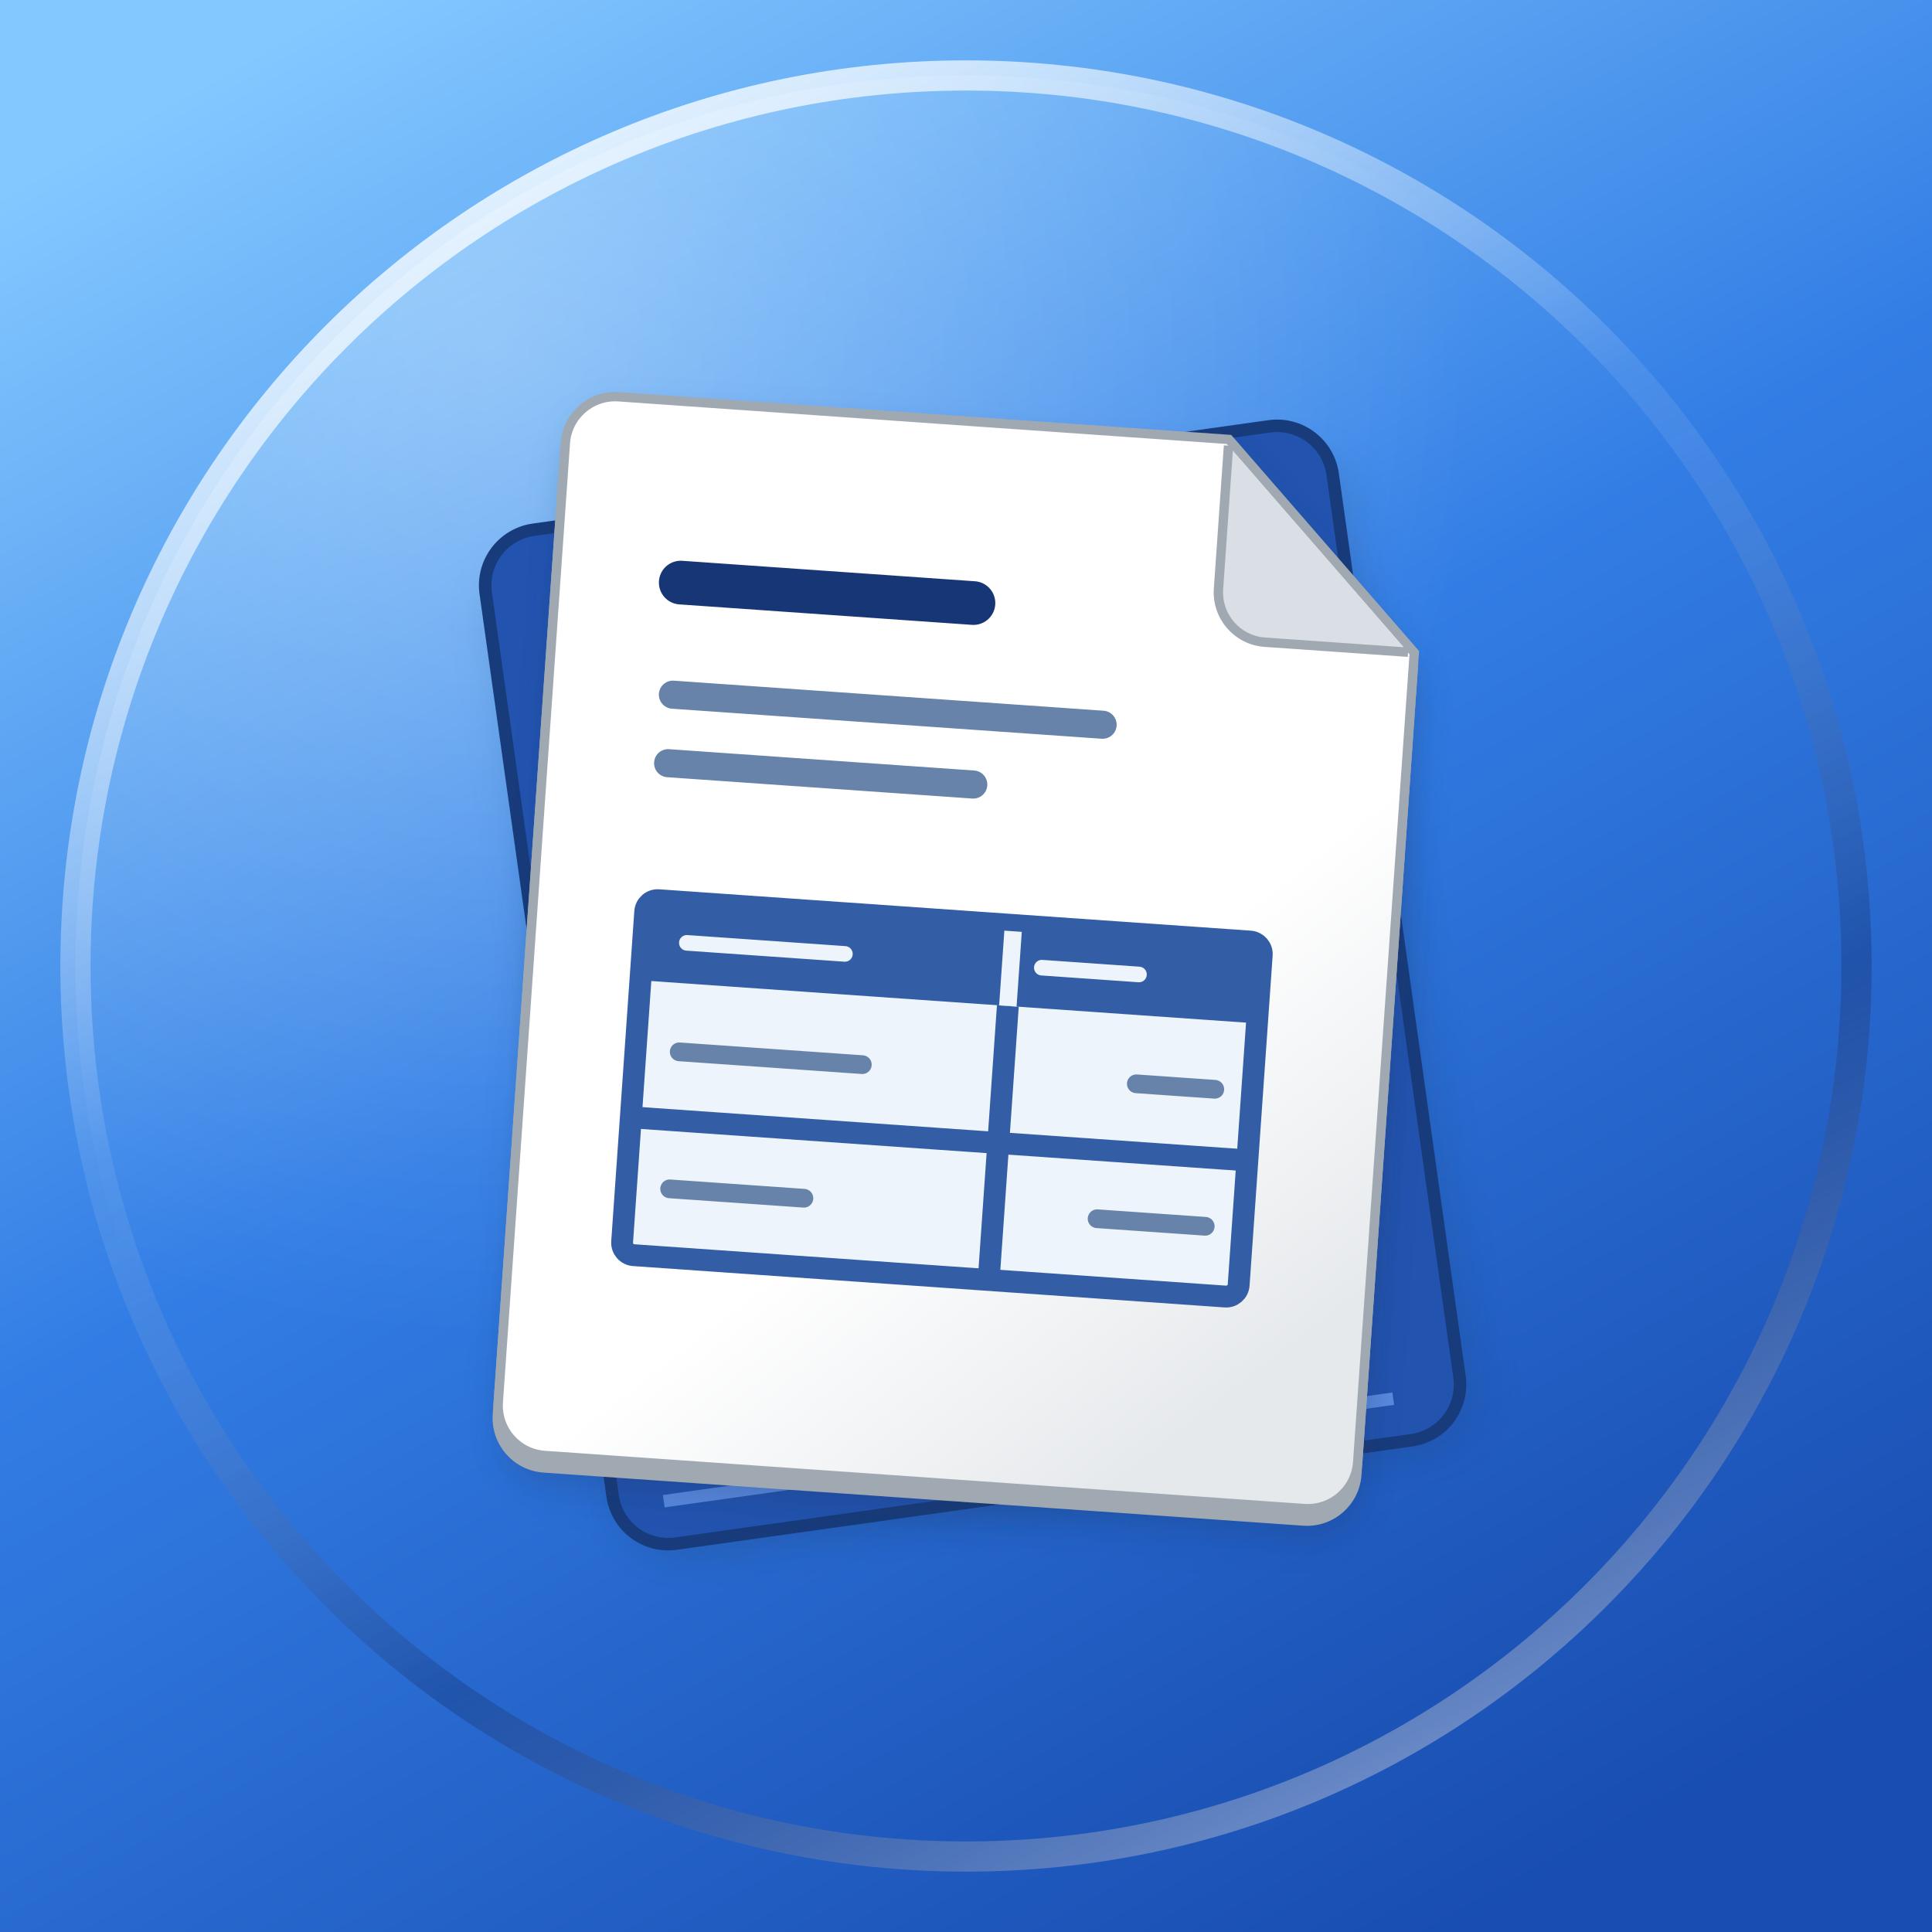
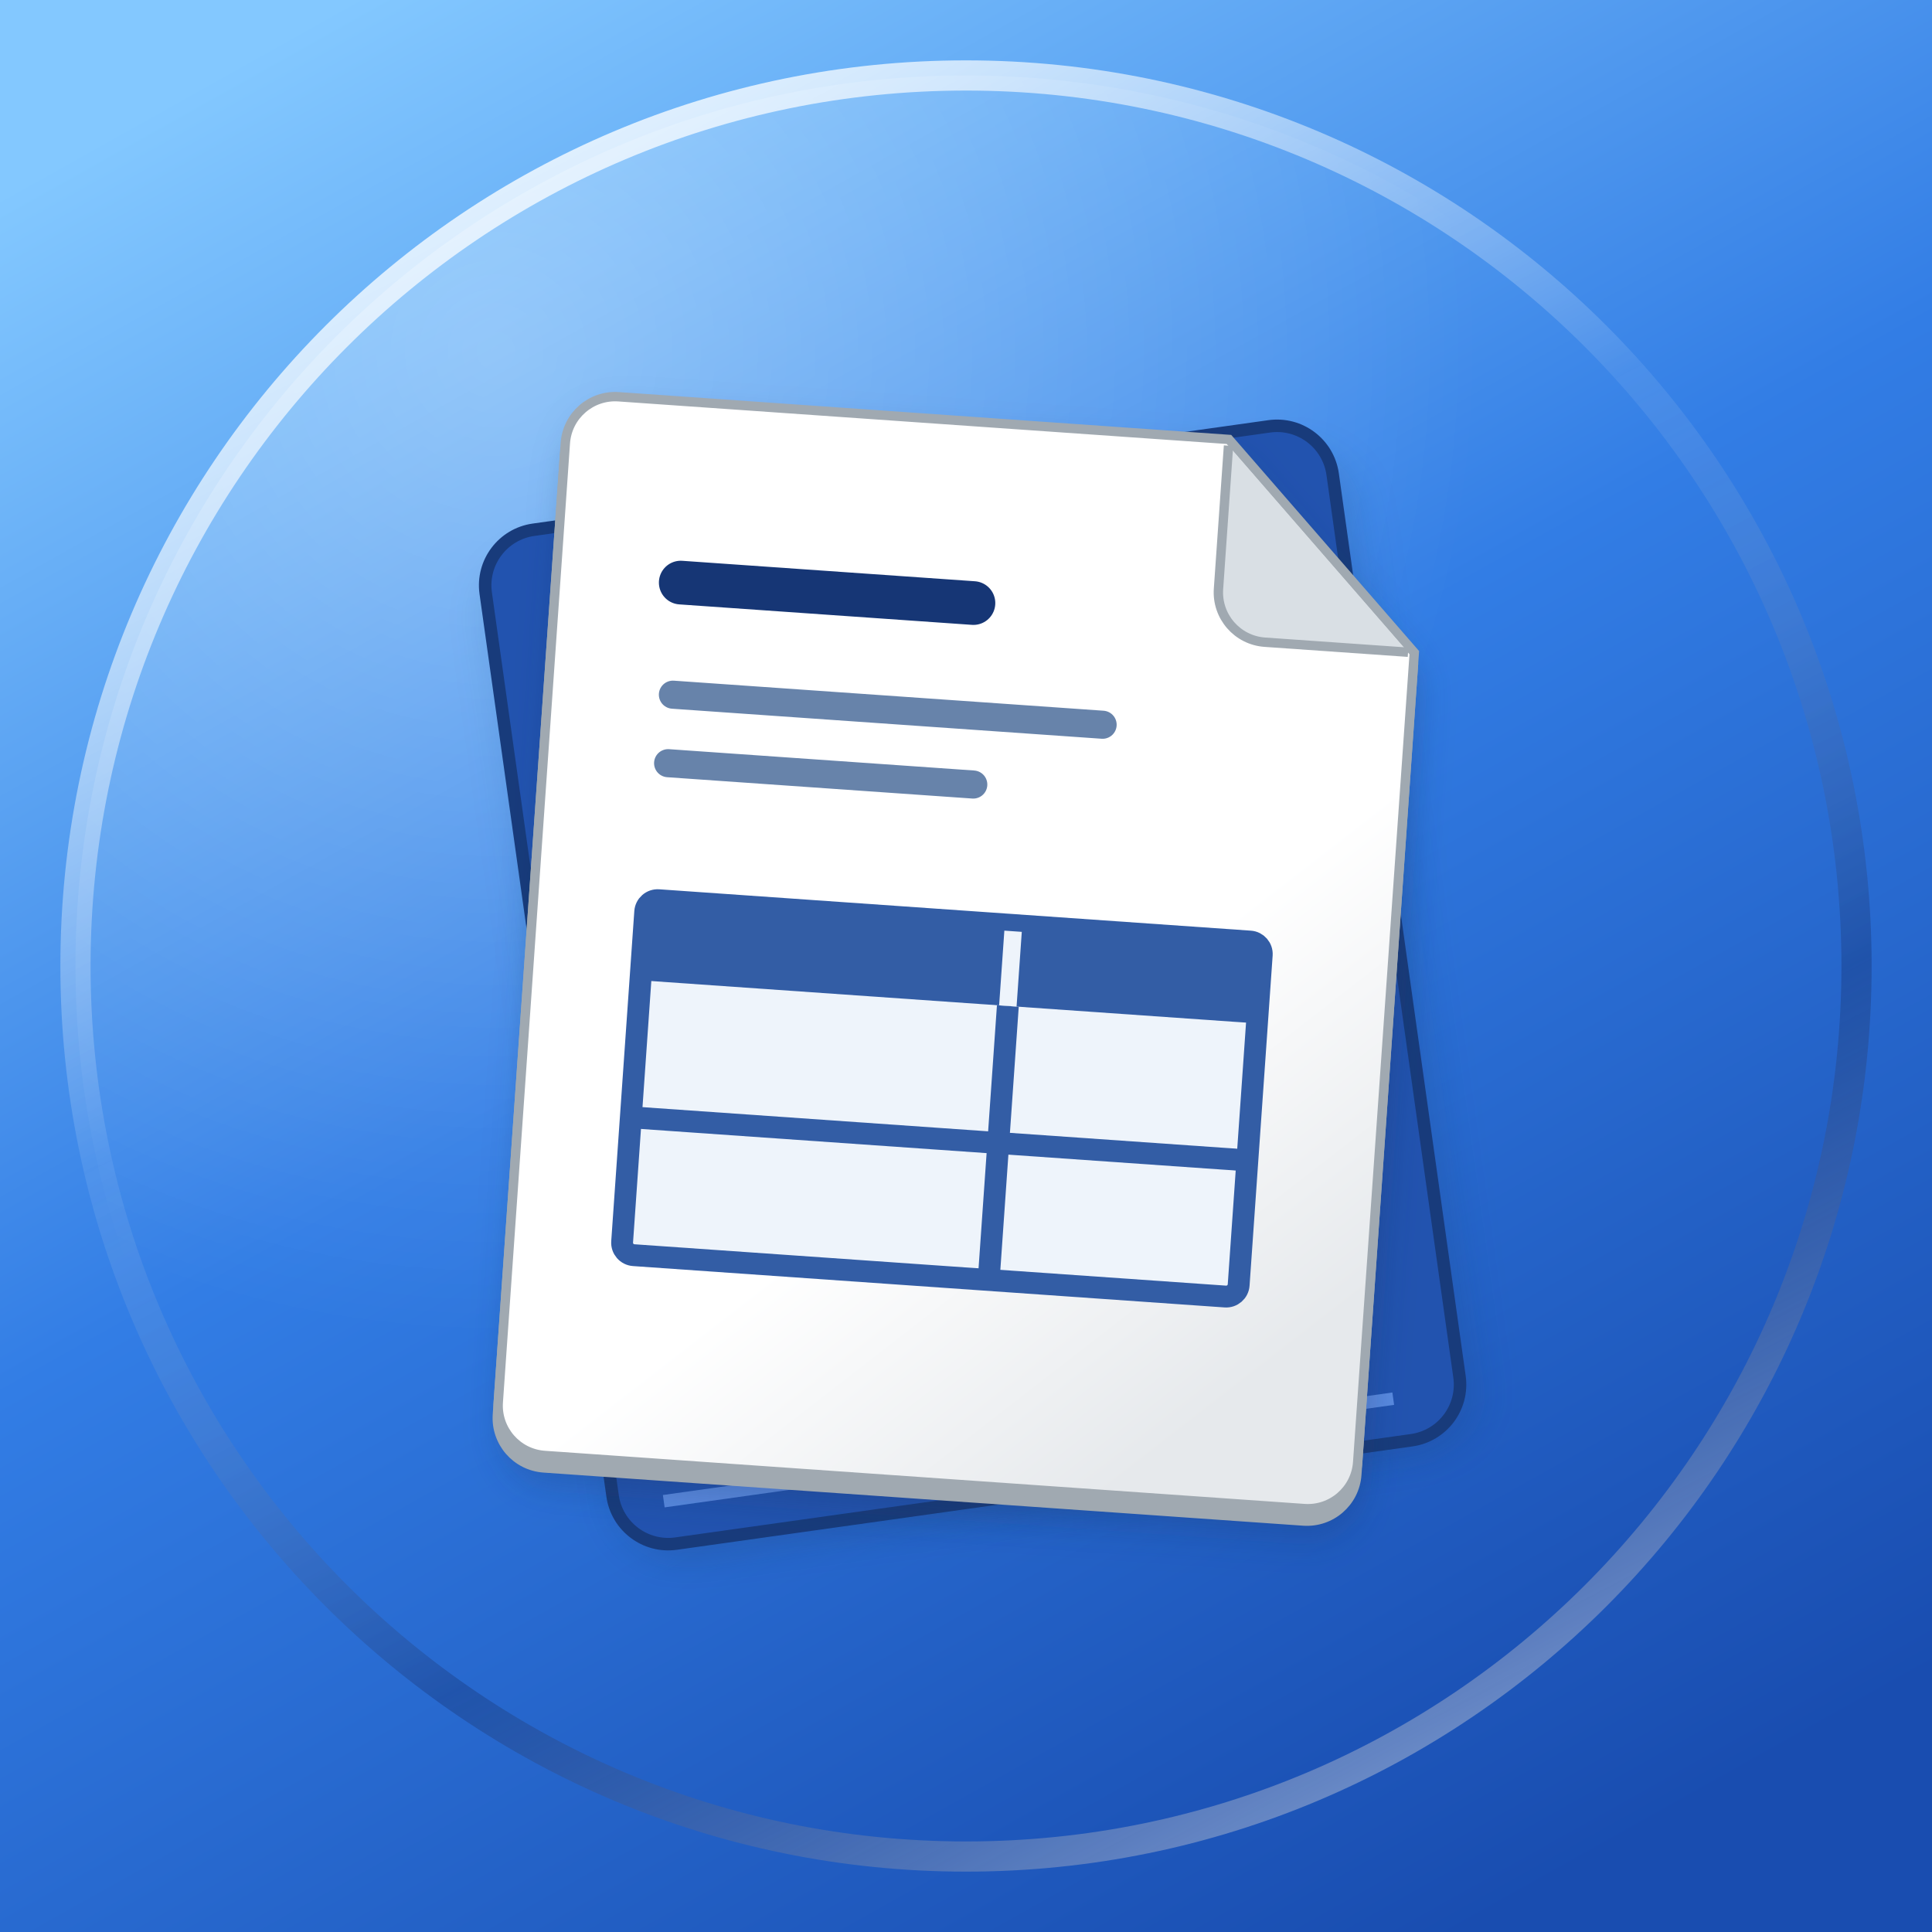
<svg xmlns="http://www.w3.org/2000/svg" width="64" height="64" viewBox="0 0 64 64" role="img" aria-labelledby="title description" data-logo-spec="cloakyard-app-icon-v2" data-maskable-safe-zone="circle(32 32 25.6)">
  <defs>
    <linearGradient id="enamel" x1=".19" y1="0" x2=".75" y2="1">
      <stop offset="0" stop-color="#83c8ff" />
      <stop offset=".47" stop-color="#327de5" />
      <stop offset="1" stop-color="#194db0" />
    </linearGradient>
    <linearGradient id="rim" x1=".24" y1="0" x2=".76" y2="1">
      <stop stop-color="#fff" stop-opacity=".88" />
      <stop offset=".39" stop-color="#fff" stop-opacity=".08" />
      <stop offset=".7" stop-color="#0a1540" stop-opacity=".24" />
      <stop offset="1" stop-color="#fff" stop-opacity=".46" />
    </linearGradient>
    <radialGradient id="bloom" cx=".24" cy=".16" r=".8">
      <stop stop-color="#fff" stop-opacity=".27" />
      <stop offset=".68" stop-color="#fff" stop-opacity="0" />
    </radialGradient>
    <linearGradient id="stock" x1="0" y1="0" x2=".72" y2="1">
      <stop offset="0" stop-color="#fff" />
      <stop offset="0.68" stop-color="#fff" />
      <stop offset="1" stop-color="#e6e9ec" />
    </linearGradient>
    <filter id="cast" x="-25%" y="-20%" width="150%" height="155%">
      <feGaussianBlur stdDeviation="3.2" />
    </filter>
  </defs>
  <g id="disc">
    <rect width="64" height="64" fill="url(#enamel)" />
    <circle id="disc-base" cx="32" cy="32" r="30" fill="url(#enamel)" />
    <circle id="disc-rim" cx="32" cy="32" r="29.5" fill="url(#bloom)" stroke="url(#rim)" stroke-width="1" />
  </g>
  <g id="artwork" transform="translate(32 32) scale(.94) translate(-32 -32)">
    <g id="ground" transform="translate(32.25 32) scale(.22) translate(-128 -128)">
      <g transform="rotate(-8 128 128)">
        <rect x="60" y="53" width="138" height="163" rx="10" fill="#17345f" opacity=".2" filter="url(#cast)" />
        <rect x="59" y="49" width="137" height="164" rx="9" fill="#2253af" stroke="#183b7b" stroke-width="2" />
        <path d="M67 206h118" fill="none" stroke="#5989df" stroke-width="2" />
      </g>
    </g>
    <g id="page" transform="translate(32.25 32) scale(.22) translate(-128 -128)">
      <g transform="rotate(4 128 128)">
        <path d="M65 41h98l32 32v130a8 8 0 0 1-8 8H65a8 8 0 0 1-8-8V49a8 8 0 0 1 8-8Z" transform="translate(1 4)" fill="#142e59" opacity=".28" filter="url(#cast)" />
        <path d="M65 41h98l32 32v130a8 8 0 0 1-8 8H65a8 8 0 0 1-8-8V49a8 8 0 0 1 8-8Z" transform="translate(0 2)" fill="#a0a9b1" stroke="#a0a9b1" stroke-width="1.5" />
        <path d="M65 41h98l32 32v130a8 8 0 0 1-8 8H65a8 8 0 0 1-8-8V49a8 8 0 0 1 8-8Z" fill="url(#stock)" stroke="#a0a9b1" stroke-width="1.5" />
        <path d="M163 42v23a8 8 0 0 0 8 8h23" fill="#d9dfe4" stroke="#a0a9b1" stroke-width="1.5" stroke-linejoin="round" />
      </g>
    </g>
    <g id="print" transform="translate(32.25 32) scale(.22) translate(-128 -128)">
      <g transform="rotate(4 128 128)">
        <path d="M77 70h47" stroke="#163675" stroke-width="7" stroke-linecap="round" />
        <path d="M77 88h69" stroke="#6783aa" stroke-width="4.5" stroke-linecap="round" />
        <path d="M77 99h49" stroke="#6783aa" stroke-width="4.5" stroke-linecap="round" />
        <rect x="75" y="121" width="99" height="57" rx="2" fill="#eef4fb" stroke="#335da5" stroke-width="3.5" />
        <path d="M75 134v-11q0-2 2-2h95q2 0 2 2v11Z" fill="#335da5" />
        <path d="M134 134v44M75 156h99" fill="none" stroke="#335da5" stroke-width="3.5" />
        <path d="M134 122v12" stroke="#eef4fb" stroke-width="2.8" />
-         <path d="M82 127.5h25.38M139 127.5h15.6" fill="none" stroke="#eef4fb" stroke-width="2.5" stroke-linecap="round" />
-         <path d="M82 145h29.4M82 167h21.56M168 145h-12.6M168 167h-17.36" fill="none" stroke="#6783aa" stroke-width="3" stroke-linecap="round" />
      </g>
    </g>
  </g>
</svg>
